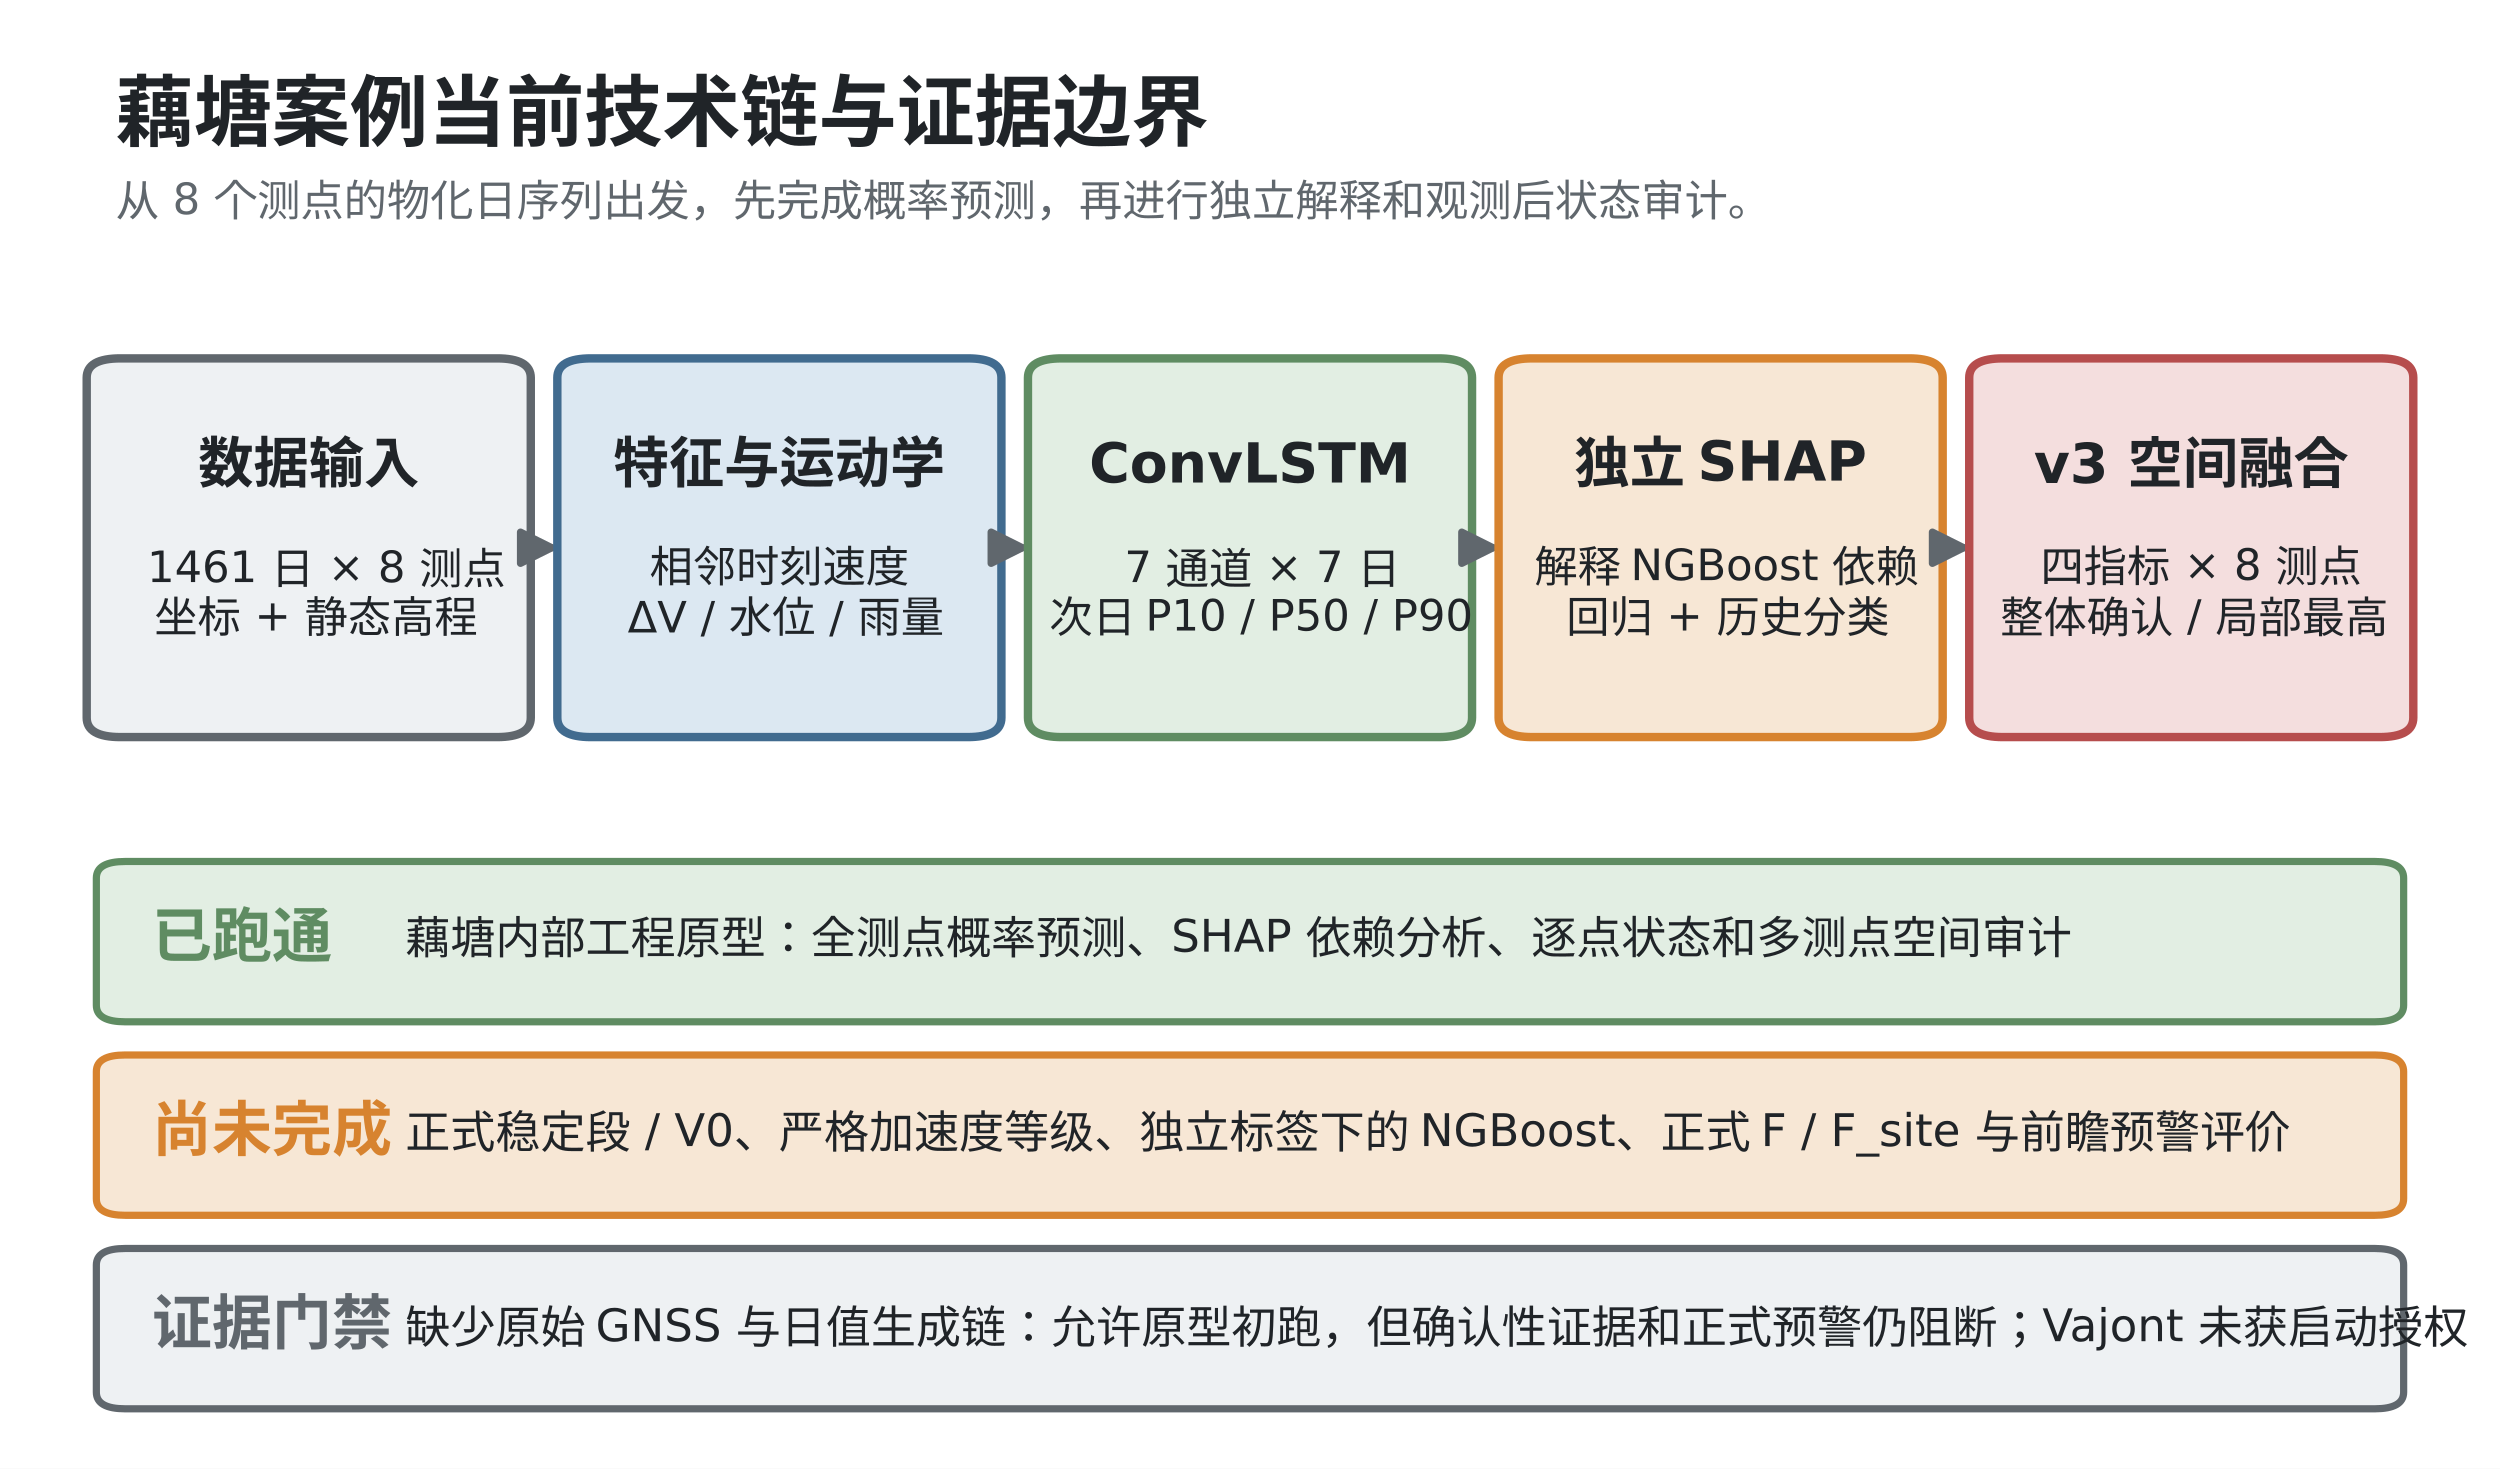
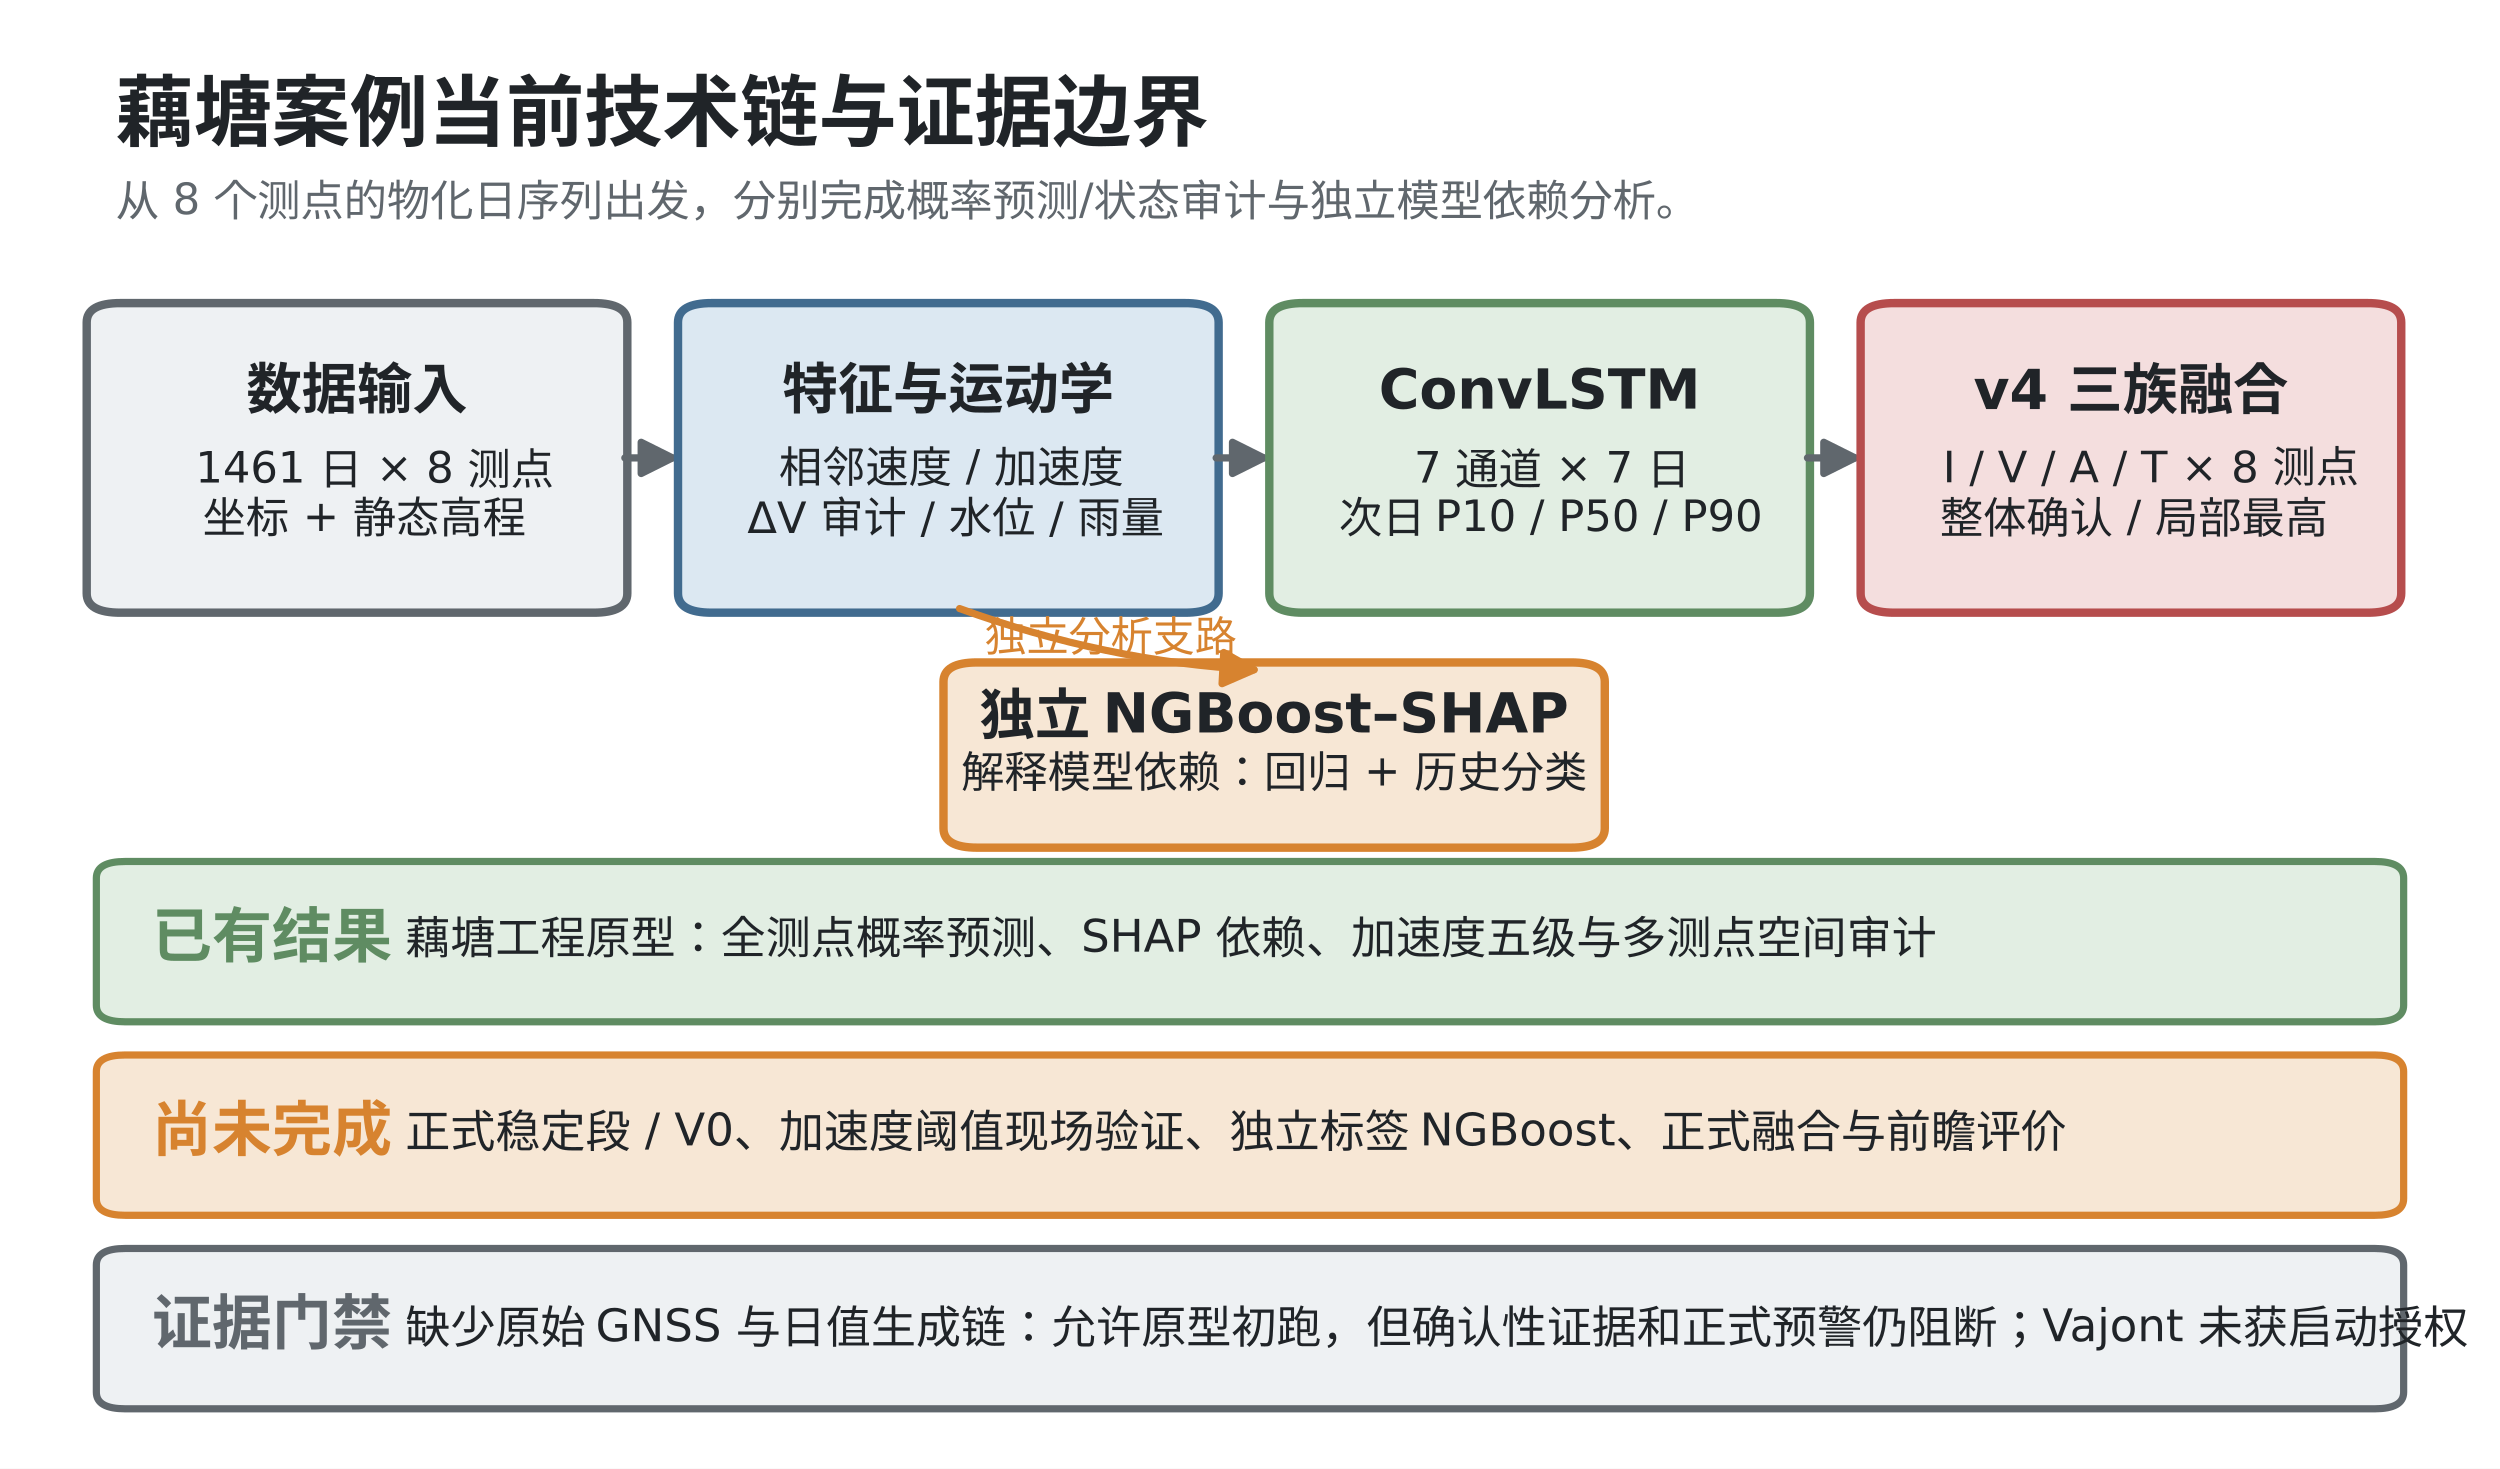
<svg xmlns="http://www.w3.org/2000/svg" width="416.16pt" height="244.476pt" viewBox="0 0 416.16 244.476" version="1.1">
  <defs>
    <style type="text/css">*{stroke-linejoin: round; stroke-linecap: butt}</style>
  </defs>
  <g id="figure_1">
    <g id="patch_1">
      <path d="M 0 244.476 L 416.16 244.476 L 416.16 0 L 0 0 z " style="fill: #ffffff" />
    </g>
    <g id="axes_1">
      <g id="patch_2">
-         <path d="M 20.056 122.698 L 82.731 122.698 Q 88.356 122.698 88.356 119.477 L 88.356 62.878 Q 88.356 59.657 82.731 59.657 L 20.056 59.657 Q 14.432 59.657 14.432 62.878 L 14.432 119.477 Q 14.432 122.698 20.056 122.698 z " clip-path="url(#pc728812d1f)" style="fill: #eef1f3; stroke: #60676d; stroke-width: 1.4; stroke-linejoin: miter" />
+         <path d="M 20.056 101.991 L 98.801 101.991 Q 104.426 101.991 104.426 98.77 L 104.426 53.675 Q 104.426 50.454 98.801 50.454 L 20.056 50.454 Q 14.432 50.454 14.432 53.675 L 14.432 98.77 Q 14.432 101.991 20.056 101.991 z " clip-path="url(#pc881ef03e6)" style="fill: #eef1f3; stroke: #60676d; stroke-width: 1.4; stroke-linejoin: miter" />
      </g>
      <g id="patch_3">
-         <path d="M 87.944 91.178 Q 90.566 91.178 91.846 91.178 " clip-path="url(#pc728812d1f)" style="fill: none; stroke: #60676d; stroke-width: 1.2; stroke-linecap: round" />
-         <path d="M 86.646 88.578 L 91.846 91.178 L 86.646 93.778 z " clip-path="url(#pc728812d1f)" style="fill: #60676d; stroke: #60676d; stroke-width: 1.2; stroke-linecap: round" />
+         <path d="M 104.012 76.223 Q 108.644 76.223 111.933 76.223 " clip-path="url(#pc881ef03e6)" style="fill: none; stroke: #60676d; stroke-width: 1.2; stroke-linecap: round" />
+         <path d="M 106.733 73.623 L 111.933 76.223 L 106.733 78.823 z " clip-path="url(#pc881ef03e6)" style="fill: #60676d; stroke: #60676d; stroke-width: 1.2; stroke-linecap: round" />
      </g>
      <g id="patch_4">
-         <path d="M 98.4 122.698 L 161.074 122.698 Q 166.699 122.698 166.699 119.477 L 166.699 62.878 Q 166.699 59.657 161.074 59.657 L 98.4 59.657 Q 92.775 59.657 92.775 62.878 L 92.775 119.477 Q 92.775 122.698 98.4 122.698 z " clip-path="url(#pc728812d1f)" style="fill: #dce8f2; stroke: #416b8f; stroke-width: 1.4; stroke-linejoin: miter" />
+         <path d="M 118.488 101.991 L 197.232 101.991 Q 202.857 101.991 202.857 98.77 L 202.857 53.675 Q 202.857 50.454 197.232 50.454 L 118.488 50.454 Q 112.863 50.454 112.863 53.675 L 112.863 98.77 Q 112.863 101.991 118.488 101.991 z " clip-path="url(#pc881ef03e6)" style="fill: #dce8f2; stroke: #416b8f; stroke-width: 1.4; stroke-linejoin: miter" />
      </g>
      <g id="patch_5">
-         <path d="M 166.287 91.178 Q 168.909 91.178 170.189 91.178 " clip-path="url(#pc728812d1f)" style="fill: none; stroke: #60676d; stroke-width: 1.2; stroke-linecap: round" />
-         <path d="M 164.989 88.578 L 170.189 91.178 L 164.989 93.778 z " clip-path="url(#pc728812d1f)" style="fill: #60676d; stroke: #60676d; stroke-width: 1.2; stroke-linecap: round" />
+         <path d="M 202.444 76.223 Q 207.075 76.223 210.364 76.223 " clip-path="url(#pc881ef03e6)" style="fill: none; stroke: #60676d; stroke-width: 1.2; stroke-linecap: round" />
+         <path d="M 205.164 73.623 L 210.364 76.223 L 205.164 78.823 z " clip-path="url(#pc881ef03e6)" style="fill: #60676d; stroke: #60676d; stroke-width: 1.2; stroke-linecap: round" />
      </g>
      <g id="patch_6">
-         <path d="M 176.743 122.698 L 239.417 122.698 Q 245.042 122.698 245.042 119.477 L 245.042 62.878 Q 245.042 59.657 239.417 59.657 L 176.743 59.657 Q 171.118 59.657 171.118 62.878 L 171.118 119.477 Q 171.118 122.698 176.743 122.698 z " clip-path="url(#pc728812d1f)" style="fill: #e2eee3; stroke: #5f8c62; stroke-width: 1.4; stroke-linejoin: miter" />
+         <path d="M 216.919 101.991 L 295.664 101.991 Q 301.288 101.991 301.288 98.77 L 301.288 53.675 Q 301.288 50.454 295.664 50.454 L 216.919 50.454 Q 211.294 50.454 211.294 53.675 L 211.294 98.77 Q 211.294 101.991 216.919 101.991 z " clip-path="url(#pc881ef03e6)" style="fill: #e2eee3; stroke: #5f8c62; stroke-width: 1.4; stroke-linejoin: miter" />
      </g>
      <g id="patch_7">
-         <path d="M 244.63 91.178 Q 247.252 91.178 248.532 91.178 " clip-path="url(#pc728812d1f)" style="fill: none; stroke: #60676d; stroke-width: 1.2; stroke-linecap: round" />
-         <path d="M 243.332 88.578 L 248.532 91.178 L 243.332 93.778 z " clip-path="url(#pc728812d1f)" style="fill: #60676d; stroke: #60676d; stroke-width: 1.2; stroke-linecap: round" />
+         <path d="M 300.875 76.223 Q 305.506 76.223 308.795 76.223 " clip-path="url(#pc881ef03e6)" style="fill: none; stroke: #60676d; stroke-width: 1.2; stroke-linecap: round" />
+         <path d="M 303.595 73.623 L 308.795 76.223 L 303.595 78.823 z " clip-path="url(#pc881ef03e6)" style="fill: #60676d; stroke: #60676d; stroke-width: 1.2; stroke-linecap: round" />
      </g>
      <g id="patch_8">
-         <path d="M 255.086 122.698 L 317.76 122.698 Q 323.385 122.698 323.385 119.477 L 323.385 62.878 Q 323.385 59.657 317.76 59.657 L 255.086 59.657 Q 249.461 59.657 249.461 62.878 L 249.461 119.477 Q 249.461 122.698 255.086 122.698 z " clip-path="url(#pc728812d1f)" style="fill: #f7e7d5; stroke: #d7832f; stroke-width: 1.4; stroke-linejoin: miter" />
+         <path d="M 315.35 101.991 L 394.095 101.991 Q 399.72 101.991 399.72 98.77 L 399.72 53.675 Q 399.72 50.454 394.095 50.454 L 315.35 50.454 Q 309.725 50.454 309.725 53.675 L 309.725 98.77 Q 309.725 101.991 315.35 101.991 z " clip-path="url(#pc881ef03e6)" style="fill: #f4dede; stroke: #b64d4d; stroke-width: 1.4; stroke-linejoin: miter" />
      </g>
      <g id="patch_9">
-         <path d="M 322.973 91.178 Q 325.595 91.178 326.876 91.178 " clip-path="url(#pc728812d1f)" style="fill: none; stroke: #60676d; stroke-width: 1.2; stroke-linecap: round" />
-         <path d="M 321.676 88.578 L 326.876 91.178 L 321.676 93.778 z " clip-path="url(#pc728812d1f)" style="fill: #60676d; stroke: #60676d; stroke-width: 1.2; stroke-linecap: round" />
+         <path d="M 162.681 141.104 L 261.514 141.104 Q 267.139 141.104 267.139 137.883 L 267.139 113.495 Q 267.139 110.274 261.514 110.274 L 162.681 110.274 Q 157.056 110.274 157.056 113.495 L 157.056 137.883 Q 157.056 141.104 162.681 141.104 z " clip-path="url(#pc881ef03e6)" style="fill: #f7e7d5; stroke: #d7832f; stroke-width: 1.4; stroke-linejoin: miter" />
      </g>
      <g id="patch_10">
-         <path d="M 333.429 122.698 L 396.104 122.698 Q 401.728 122.698 401.728 119.477 L 401.728 62.878 Q 401.728 59.657 396.104 59.657 L 333.429 59.657 Q 327.804 59.657 327.804 62.878 L 327.804 119.477 Q 327.804 122.698 333.429 122.698 z " clip-path="url(#pc728812d1f)" style="fill: #f4dede; stroke: #b64d4d; stroke-width: 1.4; stroke-linejoin: miter" />
+         <path d="M 159.736 101.304 Q 184.156 110.173 208.759 111.487 " clip-path="url(#pc881ef03e6)" style="fill: none; stroke: #d7832f; stroke-width: 1.2; stroke-linecap: round" />
+         <path d="M 203.705 108.614 L 208.759 111.487 L 203.428 113.806 z " clip-path="url(#pc881ef03e6)" style="fill: #d7832f; stroke: #d7832f; stroke-width: 1.2; stroke-linecap: round" />
      </g>
      <g id="patch_11">
-         <path d="M 20.86 170.094 L 395.3 170.094 Q 400.121 170.094 400.121 167.333 L 400.121 146.166 Q 400.121 143.405 395.3 143.405 L 20.86 143.405 Q 16.039 143.405 16.039 146.166 L 16.039 167.333 Q 16.039 170.094 20.86 170.094 z " clip-path="url(#pc728812d1f)" style="fill: #e2eee3; stroke: #5f8c62; stroke-width: 1.2; stroke-linejoin: miter" />
+         <path d="M 20.86 170.094 L 395.3 170.094 Q 400.121 170.094 400.121 167.333 L 400.121 146.166 Q 400.121 143.405 395.3 143.405 L 20.86 143.405 Q 16.039 143.405 16.039 146.166 L 16.039 167.333 Q 16.039 170.094 20.86 170.094 z " clip-path="url(#pc881ef03e6)" style="fill: #e2eee3; stroke: #5f8c62; stroke-width: 1.2; stroke-linejoin: miter" />
      </g>
      <g id="patch_12">
-         <path d="M 20.86 202.304 L 395.3 202.304 Q 400.121 202.304 400.121 199.544 L 400.121 178.377 Q 400.121 175.616 395.3 175.616 L 20.86 175.616 Q 16.039 175.616 16.039 178.377 L 16.039 199.544 Q 16.039 202.304 20.86 202.304 z " clip-path="url(#pc728812d1f)" style="fill: #f7e7d5; stroke: #d7832f; stroke-width: 1.2; stroke-linejoin: miter" />
+         <path d="M 20.86 202.304 L 395.3 202.304 Q 400.121 202.304 400.121 199.544 L 400.121 178.377 Q 400.121 175.616 395.3 175.616 L 20.86 175.616 Q 16.039 175.616 16.039 178.377 L 16.039 199.544 Q 16.039 202.304 20.86 202.304 z " clip-path="url(#pc881ef03e6)" style="fill: #f7e7d5; stroke: #d7832f; stroke-width: 1.2; stroke-linejoin: miter" />
      </g>
      <g id="patch_13">
-         <path d="M 20.86 234.515 L 395.3 234.515 Q 400.121 234.515 400.121 231.754 L 400.121 210.587 Q 400.121 207.826 395.3 207.826 L 20.86 207.826 Q 16.039 207.826 16.039 210.587 L 16.039 231.754 Q 16.039 234.515 20.86 234.515 z " clip-path="url(#pc728812d1f)" style="fill: #eef1f3; stroke: #60676d; stroke-width: 1.2; stroke-linejoin: miter" />
+         <path d="M 20.86 234.515 L 395.3 234.515 Q 400.121 234.515 400.121 231.754 L 400.121 210.587 Q 400.121 207.826 395.3 207.826 L 20.86 207.826 Q 16.039 207.826 16.039 210.587 L 16.039 231.754 Q 16.039 234.515 20.86 234.515 z " clip-path="url(#pc881ef03e6)" style="fill: #eef1f3; stroke: #60676d; stroke-width: 1.2; stroke-linejoin: miter" />
      </g>
      <g id="text_1">
        <text style="font-weight: 700; font-size: 13px; font-family: 'Arial Unicode MS', 'DejaVu Sans', sans-serif; text-anchor: start; fill: #202428" x="19.253" y="23.305" transform="rotate(-0 19.2528 23.30532)">藕塘案例当前技术链与证据边界</text>
      </g>
      <g id="text_2">
-         <text style="font-size: 7.2px; font-family: 'Arial Unicode MS', 'DejaVu Sans', sans-serif; text-anchor: start; fill: #60676d" x="19.253" y="35.959" transform="rotate(-0 19.2528 35.9595)">从 8 个测点的物化日序列出发，先完成概率预测，再进行独立解释和观测后状态审计。</text>
+         <text style="font-size: 7.2px; font-family: 'Arial Unicode MS', 'DejaVu Sans', sans-serif; text-anchor: start; fill: #60676d" x="19.253" y="35.959" transform="rotate(-0 19.2528 35.9595)">从 8 个测点的物化日序列出发，分别完成概率预测/状态审计与独立模型依赖分析。</text>
      </g>
      <g id="text_3">
-         <text style="font-weight: 700; font-size: 9.2px; font-family: 'Arial Unicode MS', 'DejaVu Sans', sans-serif; text-anchor: middle; fill: #202428" x="51.394" y="80.345" transform="rotate(-0 51.3936 80.3454)">数据输入</text>
+         <text style="font-weight: 700; font-size: 9.2px; font-family: 'Arial Unicode MS', 'DejaVu Sans', sans-serif; text-anchor: middle; fill: #202428" x="59.429" y="68.036" transform="rotate(-0 59.4288 68.03633)">数据输入</text>
      </g>
      <g id="text_4">
-         <text style="font-size: 7.2px; font-family: 'Arial Unicode MS', 'DejaVu Sans', sans-serif; fill: #202428" transform="translate(24.48079 96.89414)">1461 日 × 8 测点</text>
-         <text style="font-size: 7.2px; font-family: 'Arial Unicode MS', 'DejaVu Sans', sans-serif; fill: #202428" transform="translate(25.69073 105.2859)">坐标 + 静态高程</text>
+         <text style="font-size: 7.2px; font-family: 'Arial Unicode MS', 'DejaVu Sans', sans-serif; fill: #202428" transform="translate(32.51599 80.32867)">1461 日 × 8 测点</text>
+         <text style="font-size: 7.2px; font-family: 'Arial Unicode MS', 'DejaVu Sans', sans-serif; fill: #202428" transform="translate(33.72592 88.72044)">坐标 + 静态高程</text>
      </g>
      <g id="text_5">
-         <text style="font-weight: 700; font-size: 9.2px; font-family: 'Arial Unicode MS', 'DejaVu Sans', sans-serif; text-anchor: middle; fill: #202428" x="129.737" y="80.325" transform="rotate(-0 129.7368 80.32456)">特征与运动学</text>
+         <text style="font-weight: 700; font-size: 9.2px; font-family: 'Arial Unicode MS', 'DejaVu Sans', sans-serif; text-anchor: middle; fill: #202428" x="157.86" y="68.015" transform="rotate(-0 157.86 68.01549)">特征与运动学</text>
      </g>
      <g id="text_6">
-         <text style="font-size: 7.2px; font-family: 'Arial Unicode MS', 'DejaVu Sans', sans-serif; fill: #202428" transform="translate(108.1368 96.89414)">相邻时刻速度</text>
-         <text style="font-size: 7.2px; font-family: 'Arial Unicode MS', 'DejaVu Sans', sans-serif; fill: #202428" transform="translate(104.4789 105.2859)">ΔV / 水位 / 雨量</text>
+         <text style="font-size: 7.2px; font-family: 'Arial Unicode MS', 'DejaVu Sans', sans-serif; fill: #202428" transform="translate(129.6596 80.32867)">相邻速度 / 加速度</text>
+         <text style="font-size: 7.2px; font-family: 'Arial Unicode MS', 'DejaVu Sans', sans-serif; fill: #202428" transform="translate(124.4019 88.72044)">ΔV 审计 / 水位 / 雨量</text>
      </g>
      <g id="text_7">
-         <text style="font-weight: 700; font-size: 9.2px; font-family: 'Arial Unicode MS', 'DejaVu Sans', sans-serif; text-anchor: middle; fill: #202428" x="208.08" y="80.325" transform="rotate(-0 208.08 80.32456)">ConvLSTM</text>
+         <text style="font-weight: 700; font-size: 9.2px; font-family: 'Arial Unicode MS', 'DejaVu Sans', sans-serif; text-anchor: middle; fill: #202428" x="256.291" y="68.015" transform="rotate(-0 256.2912 68.01549)">ConvLSTM</text>
      </g>
      <g id="text_8">
-         <text style="font-size: 7.2px; font-family: 'Arial Unicode MS', 'DejaVu Sans', sans-serif; fill: #202428" transform="translate(187.173 96.89414)">7 通道 × 7 日</text>
-         <text style="font-size: 7.2px; font-family: 'Arial Unicode MS', 'DejaVu Sans', sans-serif; fill: #202428" transform="translate(174.6636 105.2859)">次日 P10 / P50 / P90</text>
+         <text style="font-size: 7.2px; font-family: 'Arial Unicode MS', 'DejaVu Sans', sans-serif; fill: #202428" transform="translate(235.3842 80.32867)">7 通道 × 7 日</text>
+         <text style="font-size: 7.2px; font-family: 'Arial Unicode MS', 'DejaVu Sans', sans-serif; fill: #202428" transform="translate(222.8748 88.72044)">次日 P10 / P50 / P90</text>
      </g>
      <g id="text_9">
-         <text style="font-weight: 700; font-size: 9.2px; font-family: 'Arial Unicode MS', 'DejaVu Sans', sans-serif; text-anchor: middle; fill: #202428" x="286.423" y="80.325" transform="rotate(-0 286.4232 80.32456)">独立 SHAP</text>
+         <text style="font-weight: 700; font-size: 9.2px; font-family: 'Arial Unicode MS', 'DejaVu Sans', sans-serif; text-anchor: middle; fill: #202428" x="354.722" y="68.095" transform="rotate(-0 354.7224 68.09455)">v4 三族融合</text>
      </g>
      <g id="text_10">
-         <text style="font-size: 7.2px; font-family: 'Arial Unicode MS', 'DejaVu Sans', sans-serif; fill: #202428" transform="translate(255.4176 96.89414)">解释 NGBoost 依赖</text>
-         <text style="font-size: 7.2px; font-family: 'Arial Unicode MS', 'DejaVu Sans', sans-serif; fill: #202428" transform="translate(260.7203 105.2859)">回归 + 历史分类</text>
+         <text style="font-size: 7.2px; font-family: 'Arial Unicode MS', 'DejaVu Sans', sans-serif; fill: #202428" transform="translate(323.4148 80.27855)">I / V / A / T × 8 测点</text>
+         <text style="font-size: 7.2px; font-family: 'Arial Unicode MS', 'DejaVu Sans', sans-serif; fill: #202428" transform="translate(322.922 88.77056)">整体确认 / 局部最高</text>
      </g>
      <g id="text_11">
-         <text style="font-weight: 700; font-size: 9.2px; font-family: 'Arial Unicode MS', 'DejaVu Sans', sans-serif; text-anchor: middle; fill: #202428" x="364.766" y="80.404" transform="rotate(-0 364.7664 80.40362)">v3 空间融合</text>
+         <text style="font-weight: 700; font-size: 9.2px; font-family: 'Arial Unicode MS', 'DejaVu Sans', sans-serif; text-anchor: middle; fill: #202428" x="212.098" y="122.244" transform="rotate(-0 212.0976 122.2444)">独立 NGBoost–SHAP</text>
      </g>
      <g id="text_12">
-         <text style="font-size: 7.2px; font-family: 'Arial Unicode MS', 'DejaVu Sans', sans-serif; fill: #202428" transform="translate(339.6615 96.84402)">四指标 × 8 测点</text>
-         <text style="font-size: 7.2px; font-family: 'Arial Unicode MS', 'DejaVu Sans', sans-serif; fill: #202428" transform="translate(332.966 105.336)">整体确认 / 局部最高</text>
+         <text style="font-size: 7.2px; font-family: 'Arial Unicode MS', 'DejaVu Sans', sans-serif; text-anchor: middle; fill: #202428" x="212.098" y="131.092" transform="rotate(-0 212.0976 131.0919)">解释模型依赖：回归 + 历史分类</text>
      </g>
      <g id="text_13">
-         <text style="font-weight: 700; font-size: 10px; font-family: 'Arial Unicode MS', 'DejaVu Sans', sans-serif; text-anchor: start; fill: #5f8c62" x="25.279" y="159.332" transform="rotate(-0 25.2792 159.3322)">已跑通</text>
+         <text style="font-size: 7px; font-family: 'Arial Unicode MS', 'DejaVu Sans', sans-serif; text-anchor: start; fill: #d7832f" x="163.886" y="108.433" transform="rotate(-0 163.8864 108.4334)">独立分析支路</text>
      </g>
      <g id="text_14">
-         <text style="font-size: 7.5px; font-family: 'Arial Unicode MS', 'DejaVu Sans', sans-serif; text-anchor: start; fill: #202428" x="67.464" y="158.762" transform="rotate(-0 67.464 158.7615)">藕塘内部工程原型：全测点概率预测、SHAP 依赖分析、逐点状态和多测点空间审计</text>
+         <text style="font-weight: 700; font-size: 10px; font-family: 'Arial Unicode MS', 'DejaVu Sans', sans-serif; text-anchor: start; fill: #5f8c62" x="25.279" y="159.332" transform="rotate(-0 25.2792 159.3322)">已有结果</text>
      </g>
      <g id="text_15">
+         <text style="font-size: 7.5px; font-family: 'Arial Unicode MS', 'DejaVu Sans', sans-serif; text-anchor: start; fill: #202428" x="67.464" y="158.762" transform="rotate(-0 67.464 158.7615)">藕塘工程原型：全测点概率预测、SHAP 依赖、加速度五级与多测点空间审计</text>
+       </g>
+       <g id="text_16">
        <text style="font-weight: 700; font-size: 10px; font-family: 'Arial Unicode MS', 'DejaVu Sans', sans-serif; text-anchor: start; fill: #d7832f" x="25.279" y="191.543" transform="rotate(-0 25.2792 191.5429)">尚未完成</text>
      </g>
-       <g id="text_16">
-         <text style="font-size: 7.5px; font-family: 'Arial Unicode MS', 'DejaVu Sans', sans-serif; text-anchor: start; fill: #202428" x="67.464" y="191.123" transform="rotate(-0 67.464 191.1227)">正式稳定段 / V0、严格加速度等级、独立标签下的 NGBoost、正式 F / F_site 与前瞻预警评价</text>
+       <g id="text_17">
+         <text style="font-size: 7.5px; font-family: 'Arial Unicode MS', 'DejaVu Sans', sans-serif; text-anchor: start; fill: #202428" x="67.464" y="191.009" transform="rotate(-0 67.464 191.0091)">正式稳定段 / V0、加速度阈值现场验证、独立标签 NGBoost、正式融合与前瞻评价</text>
      </g>
-       <g id="text_17">
+       <g id="text_18">
        <text style="font-weight: 700; font-size: 10px; font-family: 'Arial Unicode MS', 'DejaVu Sans', sans-serif; text-anchor: start; fill: #60676d" x="25.279" y="223.753" transform="rotate(-0 25.2792 223.7535)">证据门禁</text>
      </g>
-       <g id="text_18">
+       <g id="text_19">
        <text style="font-size: 7.5px; font-family: 'Arial Unicode MS', 'DejaVu Sans', sans-serif; text-anchor: start; fill: #202428" x="67.464" y="223.6" transform="rotate(-0 67.464 223.6)">缺少原始 GNSS 与日值生成链：允许原型初跑，但确认性证据和正式预警仍阻断；Vajont 未获启动授权</text>
      </g>
    </g>
  </g>
  <defs>
-     <clipPath id="pc728812d1f">
+     <clipPath id="pc881ef03e6">
      <rect x="7.2" y="7.2" width="401.76" height="230.076" />
    </clipPath>
  </defs>
</svg>
